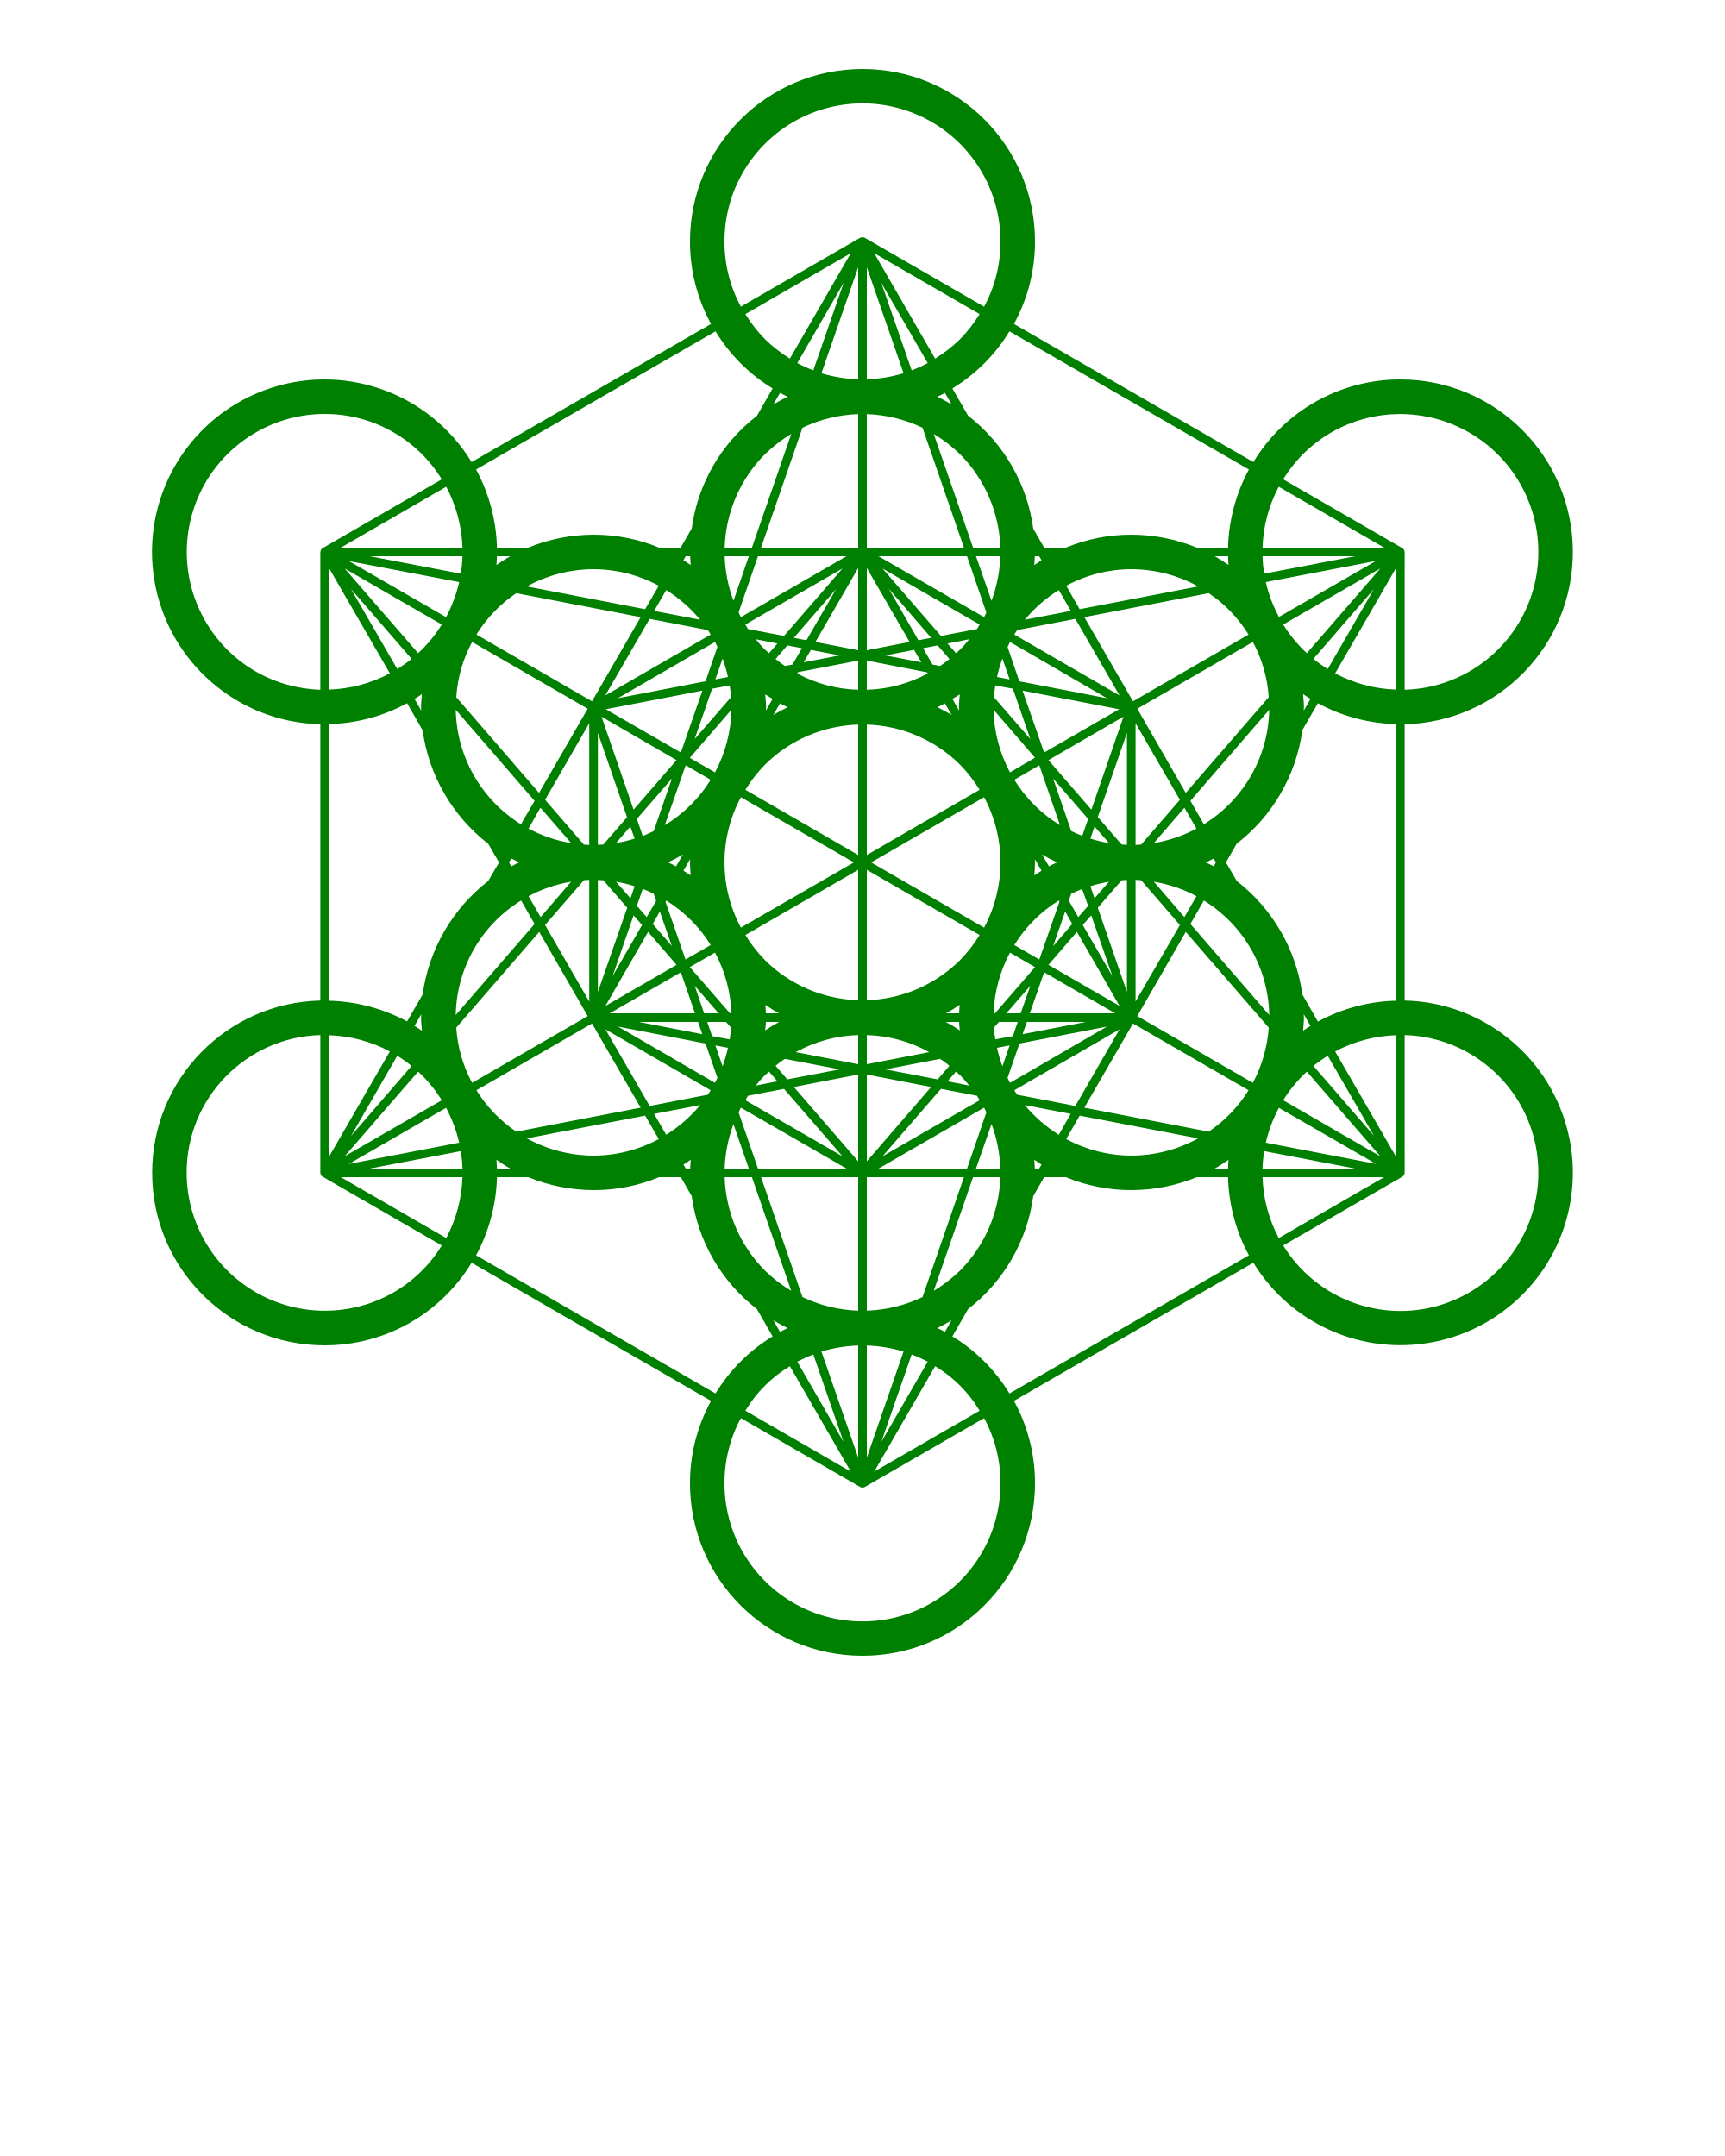
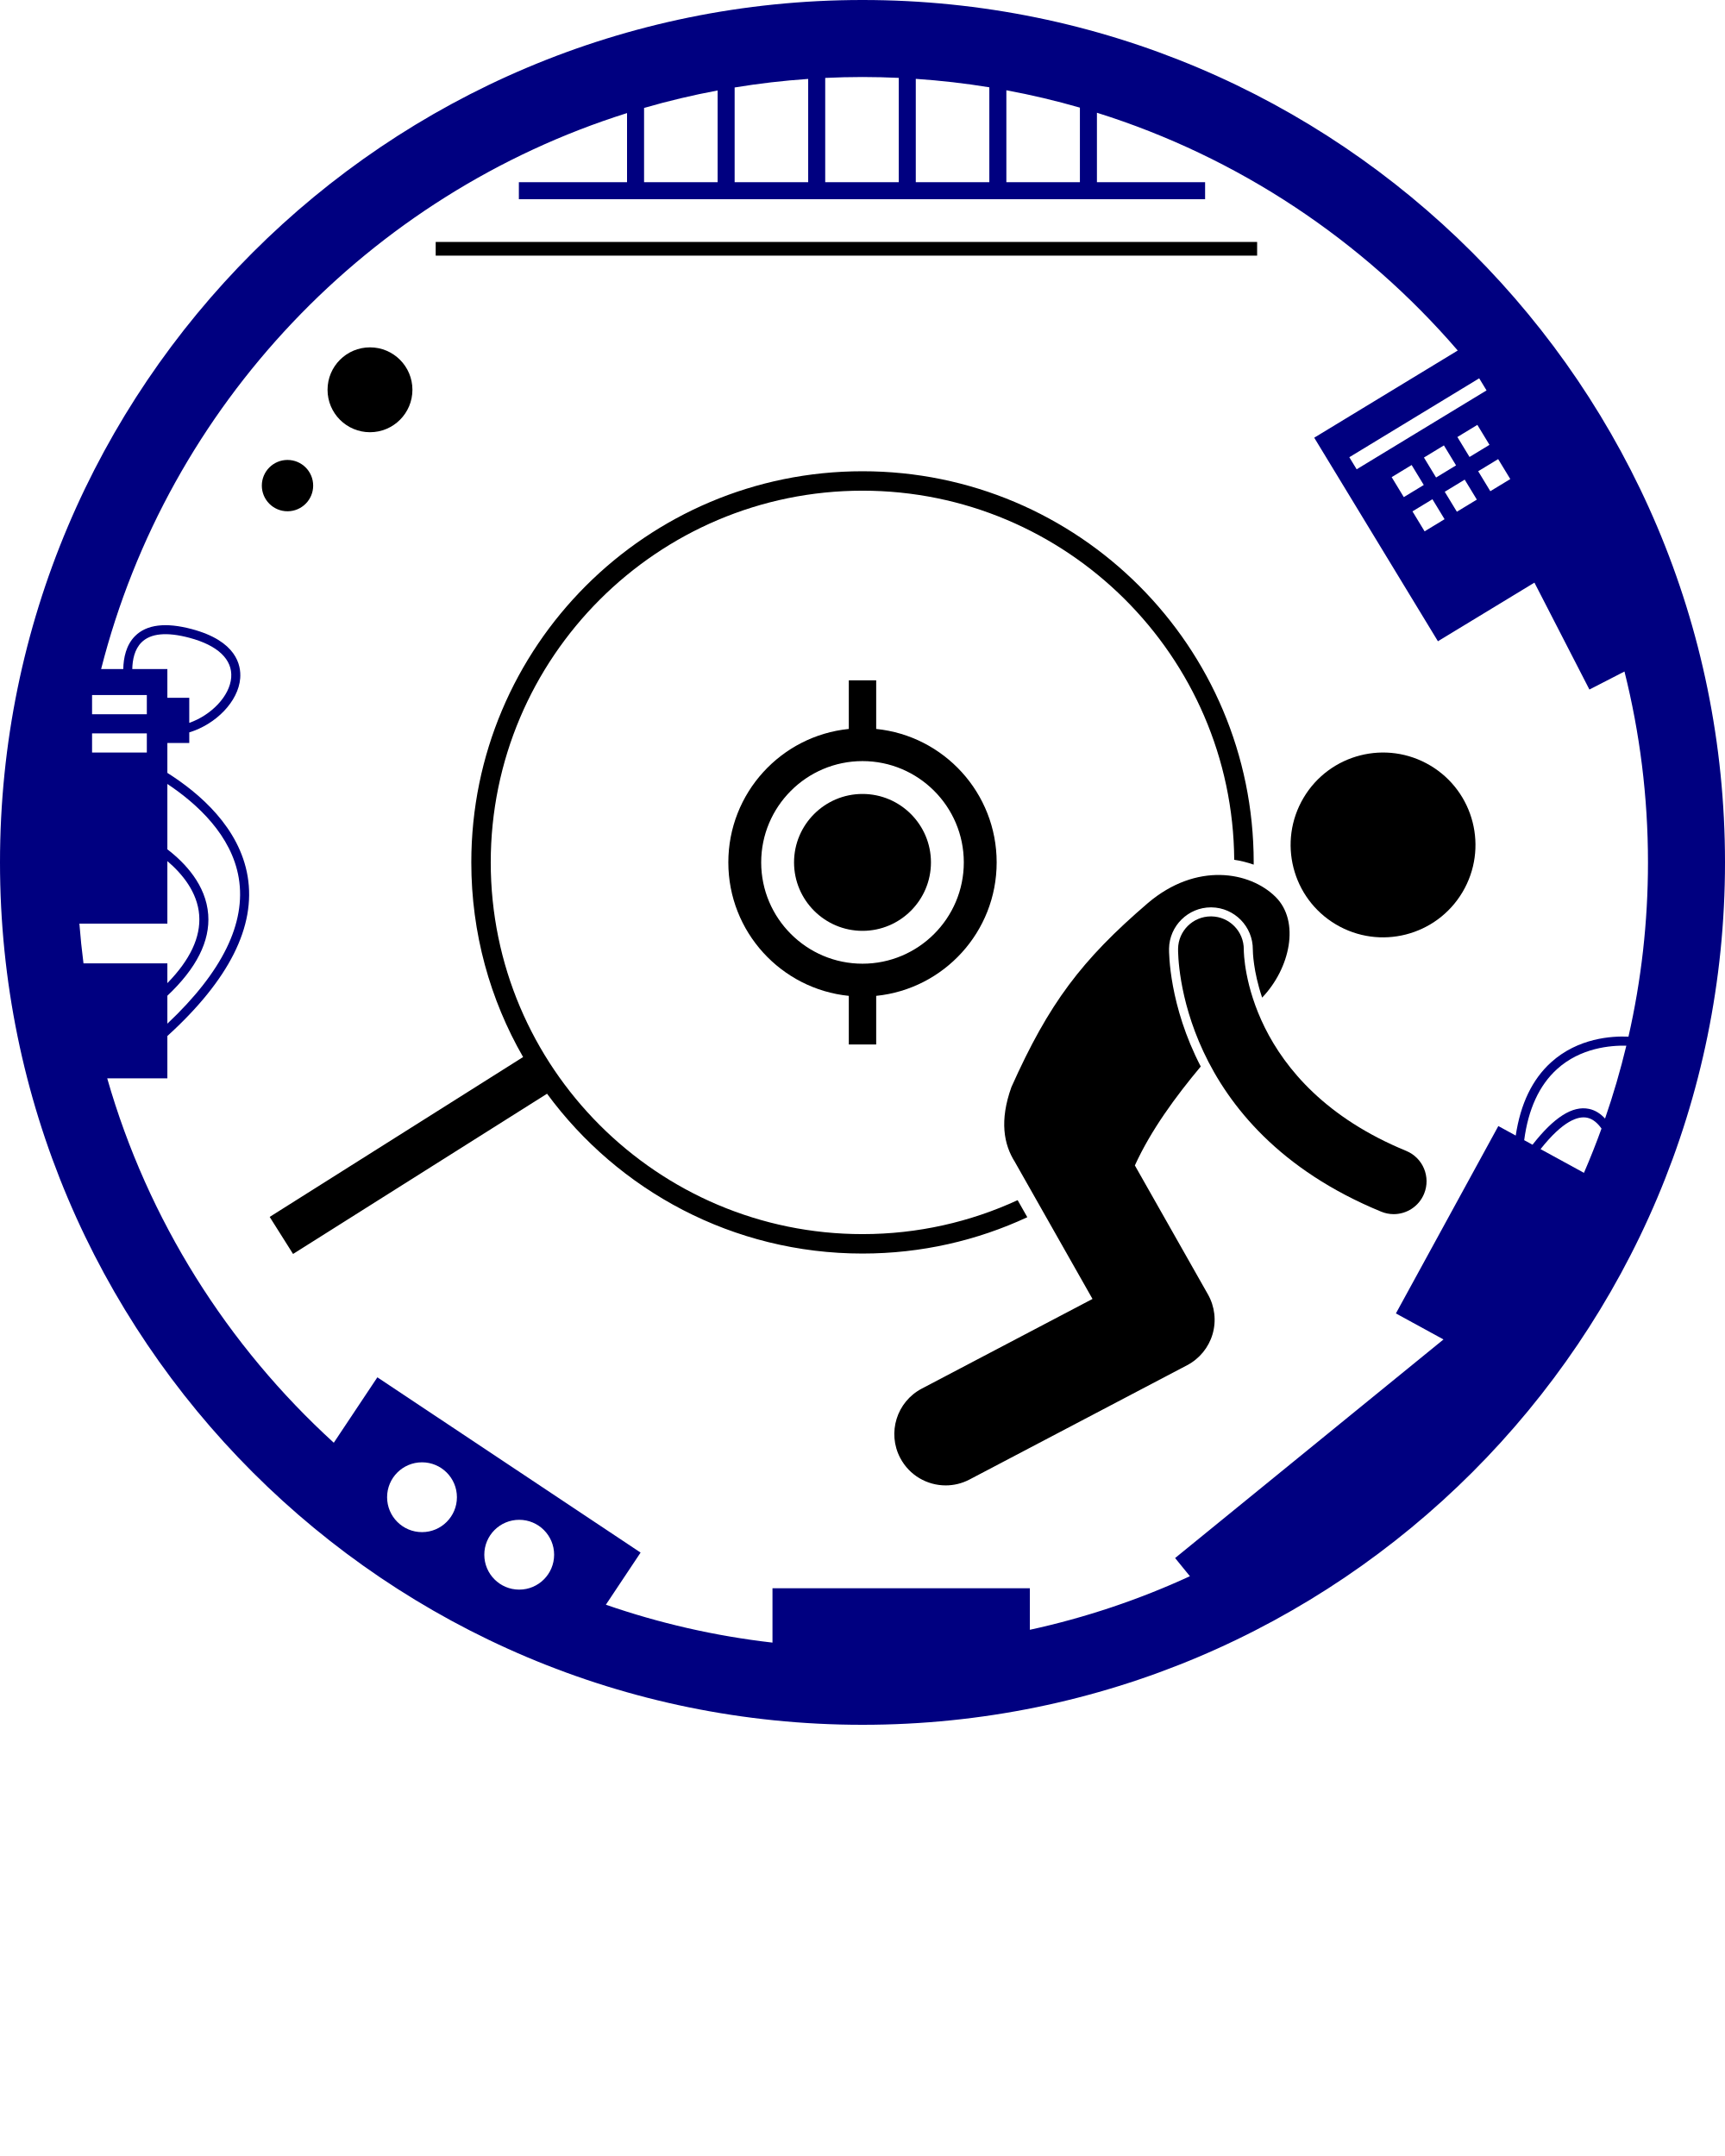
- <svg xmlns="http://www.w3.org/2000/svg" viewBox="0 0 100 125" x="0px" y="0px">
-   <g data-name="Layer 2">
-     <path fill="green" d="M86.18,59.34a9.936,9.936,0,0,0-4.75-1.33V41.99a9.983,9.983,0,0,0,9.75-10A10.001,10.001,0,0,0,81.17,22a9.949,9.949,0,0,0-8.51,4.79L58.78,18.78A9.899,9.899,0,0,0,60,14a10,10,0,0,0-20,0,9.899,9.899,0,0,0,1.22,4.78L27.34,26.79a9.996,9.996,0,1,0-8.77,15.2V58.01a9.983,9.983,0,0,0-9.75,10A10.001,10.001,0,0,0,18.83,78a9.949,9.949,0,0,0,8.51-4.79L41.22,81.22A9.899,9.899,0,0,0,40,86a10,10,0,0,0,20,0,9.899,9.899,0,0,0-1.22-4.78L72.66,73.21A9.994,9.994,0,1,0,86.18,59.34Zm-9-34.27a8.011,8.011,0,0,1,12,6.92,7.98,7.98,0,0,1-7.75,8V32l-.01-.01v-.06c0-.01-.02-.01-.02-.02-.01-.01,0-.03-.01-.04,0-.01-.02-.01-.02-.02-.01-.01-.01-.02-.03-.03v-.01a.01.01,0,0,1-.01-.01.035.035,0,0,1-.02-.01A.01.01,0,0,1,81.3,31.78l-6.91-3.99A7.912,7.912,0,0,1,77.18,25.07Zm-3.8,41.18a8.124,8.124,0,0,1,.76-2.02l5.63,3.25Zm5.18,1.5H73.19a6.778,6.778,0,0,1,.1-1.01Zm-8.49-2.14-7.21-1.39L65.68,59.34l6.7,3.87A7.912,7.912,0,0,1,70.07,65.61Zm1.15,1.63c-.01.17-.03.34-.03.51h-.77C70.69,67.6,70.96,67.42,71.22,67.24ZM59.41,64.07l2.66.51-.69,1.21A8.186,8.186,0,0,1,59.41,64.07Zm.97,3.45-.14.23h-.25q-.015-.255-.03-.51C60.1,67.33,60.23,67.43,60.38,67.52Zm1-33.31.7,1.21-2.67.51A8.186,8.186,0,0,1,61.38,34.21Zm-1.42-1.45q.015-.255.03-.51h.25l.14.23C60.23,32.57,60.1,32.67,59.96,32.76Zm12.42,4.03-6.7,3.87L62.86,35.78l7.21-1.39A7.912,7.912,0,0,1,72.38,36.79Zm-1.96-4.54h.77c0,.17.02.34.03.51A8.326,8.326,0,0,0,70.42,32.25Zm5.34,5.62a7.924,7.924,0,0,1-1.37-1.66l5.63-3.25Zm3.89-3.72-2.68,4.64a8.278,8.278,0,0,1-.83-.59Zm-4.11,6.09c.14.1.28.19.43.28L75.58,41.2c0-.07.01-.14.01-.21C75.59,40.74,75.56,40.49,75.54,40.24Zm-1.4-4.47a8.124,8.124,0,0,1-.76-2.02l6.39-1.23ZM69.79,47.79l-.78-1.36,4.57-5.28A7.971,7.971,0,0,1,69.79,47.79Zm.7,2.21-.13.23A4.94,4.94,0,0,0,69.9,50a4.94,4.94,0,0,0,.46-.23Zm-1.13-1.96a7.946,7.946,0,0,1-2.47.84l1.77-2.05Zm-3.21.93c-.1,0-.21.01-.32.02V41.93l2.57,4.44ZM55.6,59.25c.01.16.02.33.04.49a8.311,8.311,0,0,0-.81-.49Zm-.76-.5a8.01,8.01,0,0,0,.79-.49c-.01.16-.02.33-.03.49ZM55.66,62.34a7.563,7.563,0,0,1,.53.6l-1.26-.25.49-.56Zm-.62-.55-.68.79L51.32,62l3.18-.61A5.389,5.389,0,0,1,55.04,61.79Zm-.49,1.34,2.09.4c.05.08.1.17.15.26l-5.63,3.25Zm2.5,1.09a2.397,2.397,0,0,1,.13.28l-1.12,3.25H50.93Zm0-10.44L50.5,50l6.55-3.78a7.995,7.995,0,0,1,0,7.56ZM55.6,41.2l-.39-.68c.14-.08.29-.17.43-.26-.02.25-.05.5-.05.75C55.59,41.07,55.6,41.14,55.6,41.2Zm-.18-3.33-.49-.56,1.26-.25a7.563,7.563,0,0,1-.53.6Zm-2.18-.75-1.71-2.98,2.45,2.84Zm.17,1.28L51.32,38l1.67-.32Zm.95-.98.68.79a5.389,5.389,0,0,1-.54.4l-.44-.08-.55-.95Zm.42,3.36.39.67c-.27-.16-.55-.31-.83-.45C54.49,40.93,54.64,40.86,54.78,40.78Zm-.23-3.91-3.39-3.91,5.63,3.25c-.05.09-.1.18-.15.26Zm6.9,10.97a8.022,8.022,0,0,1-2.65-2.63l1.45-.84Zm-.4-2.7,2.03,2.34-.34.98c-.22-.08-.43-.18-.64-.28ZM61.28,50a4.092,4.092,0,0,0-.47.23l-.4-.69A8.999,8.999,0,0,0,61.28,50Zm-1.29-.19.39.67-.42.27c.02-.25.04-.5.04-.75C60,49.94,59.99,49.87,59.99,49.81Zm-1.44-5.03a7.956,7.956,0,0,1-.95-3.63L60,43.93Zm2.83,7.43.04.07-1.17,3.35-1.45-.84A7.949,7.949,0,0,1,61.38,52.21Zm.37.64.41.72-1.11,1.29Zm.21-.63.14-.4c.21-.1.42-.2.63-.28l.35.98-.57.65Zm1.3.85,1.23,3.53-1.72-2.97Zm-.05-1.69a7.728,7.728,0,0,1,1.08-.26l-.84.96Zm0-2.76.24-.7.84.96A7.728,7.728,0,0,1,63.21,48.62Zm.06-1.68-2.49-2.87,4.35-2.52Zm-2.74-3.31-1.25-3.59,5.6,1.08Zm-.8-.78-2.11-2.43c.02-.23.04-.45.08-.68l1.02.19Zm-2.25-8.02-.9-2.58h1.41A8.16,8.16,0,0,1,57.48,34.83Zm-.3.68c-.04.09-.08.18-.13.27l-6.12-3.53h5.13Zm1.37,19.72,1.45.84-2.32,2.68H57.6A7.996,7.996,0,0,1,58.55,55.23Zm-.64,4.02H59l-.28.82-1.02.19c-.04-.22-.06-.45-.08-.68Zm.43-.5L59.73,57.15l-.56,1.6Zm1.19.5h3.43l-3.68.71Zm.17-.5.83-2.38,4.12,2.38Zm1.08-2.81,1.65-1.91,2.47,4.29Zm2.86-3.31,1.38-1.59c.11-.01.21-.02.31-.02v6.49Zm1.38-3.67-1.38-1.59,1.69-4.88v6.49C65.23,48.98,65.13,48.97,65.02,48.96ZM62.59,35.32l-.78-1.36A8.001,8.001,0,0,1,65.58,33a8.091,8.091,0,0,1,3.88,1Zm-.25.56,2.56,4.44-6.1-3.53c.05-.09.11-.17.17-.26ZM64.17,40.48,59.09,39.5,58.41,37.51c.04-.09.09-.19.14-.29ZM58.53,39.39l-.73-.14a8.154,8.154,0,0,1,.31-1.07ZM56.41,31.75l-2.28-6.59A8.324,8.324,0,0,1,55.66,26.34a8.023,8.023,0,0,1,2.33,5.41ZM54.34,23c.15-.07.3-.14.44-.22l.39.67C54.9,23.29,54.62,23.14,54.34,23Zm-.13-2.21-3.53-6.11,6.11,3.53a8.311,8.311,0,0,1-1.13,1.45A8.311,8.311,0,0,1,54.21,20.79Zm-.43.26a7.774,7.774,0,0,1-.93.42L51.09,16.4Zm-1.4.59a8.253,8.253,0,0,1-2.13.35v-6.5Zm1.1,3.16,2.4,6.95H50.25V24.01A8.089,8.089,0,0,1,53.48,24.8Zm-.75,12.42-2.48.48V32.93Zm1.01,1.76.04.07a7.925,7.925,0,0,1-3.53.94V38.3ZM55.66,44.34a8.311,8.311,0,0,1,1.13,1.45l-6.54,3.78V42.01A8.023,8.023,0,0,1,55.66,44.34Zm1.13,9.87a8.311,8.311,0,0,1-1.13,1.45,8.023,8.023,0,0,1-5.41,2.33V50.43ZM53.87,61l-3.62.7V60.01A7.925,7.925,0,0,1,53.87,61Zm.11,2.02-3.73,4.31V62.3Zm1.9,5.23-2.4,6.95a8.089,8.089,0,0,1-3.23.79V68.25Zm-2.1,10.7L51.09,83.6l1.76-5.07A7.774,7.774,0,0,1,53.78,78.95Zm-1.4-.59-2.13,6.15v-6.5A8.253,8.253,0,0,1,52.38,78.36Zm1.83.85a7.469,7.469,0,0,1,2.58,2.58l-6.11,3.53Zm.57-1.99c-.14-.08-.29-.15-.44-.22.28-.14.56-.29.82-.45ZM54.13,74.84l2.28-6.59h1.58a8.023,8.023,0,0,1-2.33,5.41A8.324,8.324,0,0,1,54.13,74.84Zm2.45-7.09.9-2.58a8.16,8.16,0,0,1,.51,2.58Zm1.22-7,.73-.14-.42,1.21A8.154,8.154,0,0,1,57.8,60.75Zm1.3-.25,5.07-.98-5.62,3.26c-.05-.1-.1-.19-.14-.29Zm5.8-.82-2.56,4.44L58.97,63.47c-.06-.09-.12-.17-.17-.26Zm-2.31,5L69.46,66a8.091,8.091,0,0,1-3.88,1,8.001,8.001,0,0,1-3.77-.96Zm3.24-13.67c.11.01.22.02.32.02l2.25,2.6-2.57,4.44Zm1.06.11a7.946,7.946,0,0,1,2.47.84l-.7,1.21Zm2.9,1.09a7.971,7.971,0,0,1,3.79,6.64l-4.57-5.28Zm4.6,11.58a7.924,7.924,0,0,1,1.37-1.66l4.26,4.91Zm1.19-4.99.39.68c-.15.09-.29.18-.43.28.02-.25.05-.5.05-.75C75.59,58.94,75.58,58.87,75.58,58.8Zm.56,3a8.278,8.278,0,0,1,.83-.59l2.68,4.64Zm1.26-.84a8.042,8.042,0,0,1,3.53-.94v7.05Zm-1-1.73-.9-1.57a10.059,10.059,0,0,0-3.8-6.58L71.07,50l.62-1.08a10.03,10.03,0,0,0,3.81-6.59l.9-1.56a9.947,9.947,0,0,0,4.53,1.21V58.02A9.947,9.947,0,0,0,76.4,59.23Zm1-20.19,3.53-6.11v7.05A8.042,8.042,0,0,1,77.4,39.04ZM74.13,28.22l6.11,3.53H73.19A8.078,8.078,0,0,1,74.13,28.22Zm4.43,4.03-5.27,1.01a6.778,6.778,0,0,1-.1-1.01Zm-5.01,8.17-4.81,5.55L65.93,41.09,72.63,37.22A7.821,7.821,0,0,1,73.55,40.42ZM72.4,27.22a10.108,10.108,0,0,0-1.21,4.53H69.38a10.056,10.056,0,0,0-3.8-.75,9.887,9.887,0,0,0-3.79.75H60.53l-.63-1.1a9.986,9.986,0,0,0-3.78-6.55l-.91-1.58a9.886,9.886,0,0,0,3.31-3.31ZM44.34,8.34A8,8,0,0,1,58,14a7.88,7.88,0,0,1-.95,3.78l-6.93-4a.037.037,0,0,1-.03-.01l-.01-.01h-.05c-.01,0-.02-.01-.03-.01s-.02.01-.03.01h-.05l-.01.01a.037.037,0,0,1-.03.01h-.01l-6.92,4A7.88,7.88,0,0,1,42,14,7.972,7.972,0,0,1,44.34,8.34ZM38.62,65.79l-.7-1.21,2.67-.51A8.186,8.186,0,0,1,38.62,65.79Zm1.42,1.45q-.015.255-.03.51h-.25l-.14-.23C39.77,67.43,39.9,67.33,40.04,67.24ZM27.62,63.21l6.7-3.87L37.14,64.22l-7.21,1.39A7.912,7.912,0,0,1,27.62,63.21Zm1.96,4.54h-.77q-.015-.255-.03-.51C29.04,67.42,29.31,67.6,29.58,67.75Zm-2.96-34a8.343,8.343,0,0,1-.76,2.03l-5.63-3.25Zm-5.18-1.5h5.37a6.778,6.778,0,0,1-.1,1.01Zm8.49,2.14,7.21,1.39L34.32,40.66l-6.7-3.87A7.912,7.912,0,0,1,29.93,34.39Zm-1.15-1.63q.015-.255.03-.51h.77A8.326,8.326,0,0,0,28.78,32.76Zm11.81,3.17-2.67-.51.7-1.21A8.186,8.186,0,0,1,40.59,35.93Zm-.97-3.45.13-.23h.26q.015.255.03.51C39.9,32.67,39.76,32.57,39.62,32.48Zm6.17-11.69a8.311,8.311,0,0,1-1.45-1.13,8.311,8.311,0,0,1-1.13-1.45l6.11-3.53Zm3.12-4.4-1.76,5.08a7.774,7.774,0,0,1-.93-.42Zm-3.69,6.39c.14.08.29.15.44.22-.28.14-.56.29-.83.45ZM45.87,25.16l-2.28,6.59H42.01a8.023,8.023,0,0,1,2.33-5.41A8.324,8.324,0,0,1,45.87,25.16Zm.88,11.96-.73-.14,2.45-2.83Zm.26.56,1.66.32-2.08.4Zm-2.65,2.58c.14.09.29.18.43.26l-.39.68c0-.06.01-.13.01-.19C44.41,40.76,44.38,40.51,44.36,40.26Zm.22-2.39-.24-.21a7.563,7.563,0,0,1-.53-.6l1.26.25Zm.92.74c-.19-.13-.37-.26-.54-.4l.68-.79.85.16-.55.95ZM45.66,41c-.28.14-.56.29-.83.45l.39-.67C45.36,40.86,45.51,40.93,45.66,41Zm-.21-4.13-2.09-.4c-.05-.08-.1-.17-.15-.26l5.63-3.25Zm-2.5-1.09a2.397,2.397,0,0,1-.13-.28l1.12-3.25h5.13ZM44.4,59.25h.77a8.311,8.311,0,0,0-.81.49C44.38,59.58,44.39,59.41,44.4,59.25Zm-.03-.99a8.01,8.01,0,0,0,.79.49H44.4C44.39,58.59,44.38,58.42,44.37,58.26Zm1.13,3.13,3.18.61-3.04.58-.68-.79A5.389,5.389,0,0,1,45.5,61.39Zm-.92.74.49.56-1.26.25a7.563,7.563,0,0,1,.53-.6Zm.87,1,3.39,3.91-5.63-3.25c.05-.09.1-.18.15-.26ZM36.79,51.38l-.24.7-.84-.96A7.728,7.728,0,0,1,36.79,51.38Zm-1.08-2.5.83-.96.25.7A8.083,8.083,0,0,1,35.71,48.88Zm1.02,4.19.49.56L35.51,56.6Zm.19-.55.34-.98a5.979,5.979,0,0,1,.63.27l.15.42-.55.94Zm3.12-1.77-.42-.27.39-.67c0,.06-.01.12-.01.19C40,50.25,40.02,50.5,40.04,50.75Zm-1.5-2.91,1.21-3.47,1.45.84A7.958,7.958,0,0,1,38.54,47.84Zm1.05,1.7-.4.69a4.092,4.092,0,0,0-.47-.23A8.999,8.999,0,0,0,39.59,49.54ZM37.9,48.18c-.21.1-.42.2-.64.29l-.34-.99,2.03-2.34Zm.35,4.67.7,2-1.11-1.28Zm.33-.57.04-.07a7.949,7.949,0,0,1,2.58,2.58l-1.46.84Zm2.87,2.95a7.996,7.996,0,0,1,.95,3.52h-.08l-2.33-2.68ZM39.99,43.94l2.41-2.79a7.956,7.956,0,0,1-.95,3.63Zm.28-1.09,1.01-2.92,1.02-.19c.04.22.06.45.08.68Zm-.8.78-4.35-2.51,5.6-1.08Zm-.25.44-2.49,2.87-1.86-5.39Zm-2.87,3.31-1.37,1.58c-.11.01-.21.02-.32.02V42.49Zm-1.37,3.66,1.38,1.59-1.7,4.88V51.02C34.77,51.02,34.87,51.03,34.98,51.04Zm2.59,2.99,1.65,1.91L35.1,58.32Zm1.9,2.34.82,2.38H35.35Zm1,2.88.24.71-3.67-.71Zm-.2-2.1L41.66,58.75h-.84Zm1.82,2.1.29.33c-.02.23-.04.46-.08.68l-1.02-.19L41,59.25Zm.43,5.93L43.41,67.75h-1.4A8.099,8.099,0,0,1,42.52,65.18Zm.3-.68a2.397,2.397,0,0,1,.13-.28l6.12,3.53H43.94Zm.13-10.72a7.995,7.995,0,0,1,0-7.56L49.5,50Zm.46-21.53L42.52,34.83a8.16,8.16,0,0,1-.51-2.58Zm-1.21,7-.73.14.42-1.21A8.154,8.154,0,0,1,42.2,39.25Zm-1.3.25-5.08.98,5.63-3.26c.05.1.1.19.14.29Zm-5.81.82L37.66,35.88l3.37.65c.06.09.12.17.17.26Zm2.31-5L30.54,34a8.091,8.091,0,0,1,3.88-1,8.001,8.001,0,0,1,3.77.96ZM33.11,48.88a7.86,7.86,0,0,1-2.47-.84l.69-1.21ZM31.6,46.37l2.56-4.44v7.06c-.1-.01-.21-.02-.31-.02Zm-1.4,1.42a7.997,7.997,0,0,1-3.78-6.64l4.57,5.28ZM30.1,50a4.94,4.94,0,0,0-.46.23L29.51,50l.13-.23C29.79,49.85,29.95,49.93,30.1,50ZM25.61,36.21a7.924,7.924,0,0,1-1.37,1.66l-4.26-4.91ZM24.42,41.2,24.03,40.52c.15-.09.29-.18.43-.28-.02.25-.05.5-.05.75C24.41,41.06,24.42,41.13,24.42,41.2Zm-.56-3a8.278,8.278,0,0,1-.83.59L20.35,34.15Zm-1.26.84a8.042,8.042,0,0,1-3.53.94V32.93Zm1,1.73.9,1.57a10.059,10.059,0,0,0,3.8,6.58L28.93,50l-.63,1.08a10.059,10.059,0,0,0-3.8,6.58l-.9,1.56a10.063,10.063,0,0,0-4.53-1.2V41.98A9.947,9.947,0,0,0,23.6,40.77Zm.86,18.99c-.14-.1-.28-.19-.43-.28L24.42,58.8c0,.07-.01.14-.01.21C24.41,59.26,24.44,59.51,24.46,59.76Zm-.6,2.04-3.51,4.06L23.03,61.21A8.278,8.278,0,0,1,23.86,61.8Zm-1.26-.84-3.53,6.11V60.02A8.042,8.042,0,0,1,22.6,60.96Zm1.64,1.17a7.924,7.924,0,0,1,1.37,1.66l-5.63,3.25Zm1.62,2.1a8.124,8.124,0,0,1,.76,2.02l-6.39,1.23Zm4.35-12.02.78,1.36-4.57,5.28A7.96,7.96,0,0,1,30.21,52.21Zm.43-.25a7.946,7.946,0,0,1,2.47-.84l-1.77,2.05Zm3.21-.93c.1,0,.21-.01.31-.02v7.06L31.6,53.63ZM37.4,64.68l.79,1.36a8.001,8.001,0,0,1-3.77.96,8.091,8.091,0,0,1-3.88-1Zm.26-.56L35.1,59.68l6.1,3.53c-.05.09-.11.17-.17.26Zm-1.83-4.6,5.07.98.69,1.99c-.04.1-.09.19-.14.29Zm5.64,1.09.73.14a8.154,8.154,0,0,1-.31,1.07ZM43.59,68.25l2.28,6.59A8.324,8.324,0,0,1,44.34,73.66a8.023,8.023,0,0,1-2.33-5.41ZM45.66,77c-.15.07-.3.14-.44.22l-.39-.67C45.1,76.71,45.38,76.86,45.66,77Zm.13,2.21,3.53,6.11-6.11-3.53a7.469,7.469,0,0,1,2.58-2.58Zm.43-.26a7.774,7.774,0,0,1,.93-.42L48.9,83.6Zm1.4-.59a8.253,8.253,0,0,1,2.13-.35v6.5Zm-1.1-3.16-2.4-6.95h5.63v7.74A8.089,8.089,0,0,1,46.52,75.2Zm-.5-12.18,3.73-.72v5.03ZM46.13,61a7.925,7.925,0,0,1,3.62-.99V61.7Zm-1.79-5.34a8.311,8.311,0,0,1-1.13-1.45l6.54-3.78v7.56A8.023,8.023,0,0,1,44.34,55.66Zm-1.13-9.87a8.311,8.311,0,0,1,1.13-1.45,8.023,8.023,0,0,1,5.41-2.33v7.56Zm3.01-6.74.04-.08,3.49-.67v1.69A7.89,7.89,0,0,1,46.22,39.05Zm1.05-1.83,2.48-4.29V37.7Zm-3.15-5.47,2.4-6.95a8.089,8.089,0,0,1,3.23-.79v7.74Zm3.5-10.11,2.13-6.15v6.5A8.253,8.253,0,0,1,47.62,21.64Zm-6.14-2.43a9.886,9.886,0,0,0,3.31,3.31l-.91,1.59a9.942,9.942,0,0,0-3.78,6.53l-.64,1.11H38.21A9.887,9.887,0,0,0,34.42,31a10.056,10.056,0,0,0-3.8.75H28.81a10.108,10.108,0,0,0-1.21-4.53ZM27.37,37.22,34.07,41.09,31.25,45.97l-4.8-5.55A7.821,7.821,0,0,1,27.37,37.22Zm-1.5-9a8.078,8.078,0,0,1,.94,3.53H19.76ZM14.82,38.93A8.004,8.004,0,0,1,18.83,24a7.946,7.946,0,0,1,6.78,3.79L18.7,31.78c0,.01,0,.01-.01.01,0,.01-.01.01-.02.02h-.01v.01c-.02.01-.02.02-.03.03,0,.01-.02.01-.02.03-.01.01,0,.02-.01.03,0,.01-.01.02-.02.03v.05l-.01.01v7.99A8.055,8.055,0,0,1,14.82,38.93Zm8,36a8.011,8.011,0,0,1-12-6.92,7.98,7.98,0,0,1,7.75-8V68l.01.01v.05c.01.01.02.02.02.03.01.01,0,.03.01.04,0,.01.02.01.02.02.01.01.01.02.03.03v.01a.01.01,0,0,1,.01.01.035.035,0,0,1,.02.01.01.01,0,0,1,.01.01l6.91,3.99A7.912,7.912,0,0,1,22.82,74.93Zm3.05-3.15-6.11-3.53h7.05A8.078,8.078,0,0,1,25.87,71.78Zm-4.43-4.03,5.27-1.01a6.778,6.778,0,0,1,.1,1.01Zm5.01-8.17,4.81-5.55L34.07,58.91,27.37,62.78A7.821,7.821,0,0,1,26.45,59.58Zm1.15,13.2a10.108,10.108,0,0,0,1.21-4.53h1.81a10.056,10.056,0,0,0,3.8.75,9.887,9.887,0,0,0,3.79-.75h1.26l.63,1.1a9.986,9.986,0,0,0,3.78,6.55l.91,1.58a9.886,9.886,0,0,0-3.31,3.31ZM55.66,91.66A8,8,0,0,1,42,86a7.88,7.88,0,0,1,.95-3.78l6.93,4a.037.037,0,0,1,.03.01l.01.01h.05c.01,0,.02.01.03.01s.02-.01.03-.01h.05l.01-.01a.037.037,0,0,1,.03-.01l6.93-4A7.88,7.88,0,0,1,58,86,7.972,7.972,0,0,1,55.66,91.66ZM58.52,80.79a9.886,9.886,0,0,0-3.31-3.31l.91-1.58a9.986,9.986,0,0,0,3.78-6.55l.63-1.1h1.26a9.887,9.887,0,0,0,3.79.75,10.056,10.056,0,0,0,3.8-.75h1.81a10.108,10.108,0,0,0,1.21,4.53ZM72.63,62.78,65.93,58.91,68.74,54.03l4.81,5.55A7.978,7.978,0,0,1,72.63,62.78Zm1.5,9a8.078,8.078,0,0,1-.94-3.53h7.05ZM88.1,72a7.974,7.974,0,0,1-13.71.21l6.91-3.99a.01.01,0,0,1,.01-.01.035.035,0,0,1,.02-.01.01.01,0,0,1,.01-.01v-.01c.02-.01.02-.02.03-.03,0-.01.02-.01.02-.02.01-.01,0-.03.01-.04,0-.01.02-.01.02-.02v-.06l.01-.01V60.01a7.98,7.98,0,0,1,7.75,8A7.928,7.928,0,0,1,88.1,72Z" />
-     <polygon points="10.163 73 10.163 73 10.163 73 10.163 73" />
+ <svg xmlns="http://www.w3.org/2000/svg" version="1.1" x="0px" y="0px" viewBox="0 0 420 525" style="enable-background:new 0 0 420 420;" xml:space="preserve">
+   <g>
+     <path fill="navy" d="M210,420c115.98,0,210-94.02,210-210S325.98,0,210,0S0,94.02,0,210S94.02,420,210,420z M102.75,356.083   c4.694,0,8.5,3.806,8.5,8.5c0,4.694-3.806,8.5-8.5,8.5c-4.694,0-8.5-3.806-8.5-8.5C94.25,359.888,98.055,356.083,102.75,356.083z    M126.417,387.083c-4.694,0-8.5-3.806-8.5-8.5c0-4.694,3.806-8.5,8.5-8.5s8.5,3.806,8.5,8.5   C134.917,383.277,131.111,387.083,126.417,387.083z M386.89,270.021c-4-0.844-8.532,2.038-13.756,8.727l-2.027-1.108   c1-7.57,3.666-13.371,7.993-17.3c5.727-5.199,13.053-5.803,16.877-5.708c-1.447,6.029-3.178,11.948-5.182,17.742   C389.733,271.223,388.447,270.346,386.89,270.021z M375.09,279.817c5.491-6.923,9.126-8.101,11.348-7.644   c1.397,0.291,2.552,1.312,3.494,2.642c-1.317,3.646-2.745,7.239-4.274,10.779L375.09,279.817z M343.703,113.234l2.954,4.862   l-4.862,2.954l-2.954-4.862L343.703,113.234z M330.318,114.278l-1.787-2.942l31.621-19.213l1.787,2.942L330.318,114.278z    M348.767,121.569l2.954,4.862l-4.862,2.954l-2.954-4.862L348.767,121.569z M349.653,116.276l-2.954-4.862l4.862-2.954l2.954,4.862   L349.653,116.276z M356.625,116.795l2.954,4.862l-4.862,2.954l-2.954-4.862L356.625,116.795z M357.796,111.276l-2.954-4.862   l4.862-2.954l2.954,4.862L357.796,111.276z M364.768,111.795l2.954,4.862l-4.862,2.954l-2.954-4.862L364.768,111.795z    M245.027,44.365V21.979c6.073,1.129,12.047,2.541,17.906,4.231v18.155H245.027z M222.974,44.365V19.202   c6.05,0.407,12.022,1.097,17.906,2.056v23.107H222.974z M218.828,18.964v25.401h-17.906V18.973   c3.009-0.141,6.034-0.221,9.078-0.221C212.959,18.752,215.901,18.83,218.828,18.964z M156.817,44.365V26.284   c5.858-1.699,11.833-3.12,17.906-4.258v22.338H156.817z M178.869,21.3c5.884-0.967,11.856-1.667,17.906-2.082v25.147h-17.906V21.3z    M152.67,27.534v16.831h-26.337v4.146h167.083v-4.146h-26.337V27.453c34.488,10.807,64.8,31.139,87.848,57.899l-34.941,21.23   l30.117,49.568l23.498-14.277l13.388,26.034l8.535-4.389c3.731,14.887,5.724,30.456,5.724,46.483   c0,14.579-1.647,28.78-4.752,42.433c-4.033-0.185-12.269,0.297-18.856,6.262c-4.569,4.138-7.433,10.113-8.592,17.82l-4.236-2.315   l-24.94,45.629l11.588,6.334l-65.348,53.229l3.607,4.428c-12.342,5.683-25.388,10.085-38.969,13.044v-10.113h-62.667v13.235   c-14.036-1.609-27.615-4.739-40.566-9.229l8.453-12.694l-64.09-42.679l-10.609,15.932C55.395,327.723,36,297.139,26.105,262.583   H40.75v-10.306c15.005-13.643,21.584-26.699,19.55-38.855c-1.987-11.872-11.675-20.244-19.55-25.218v-7.287h5.333v-2.575   c6.492-1.971,11.962-7.543,12.402-13.187c0.252-3.229-0.944-9.076-11.786-11.967c-6.358-1.695-11.009-1.125-13.822,1.7   c-2.173,2.182-2.807,5.292-2.865,8.03h-5.39C40.947,98.677,89.868,47.31,152.67,27.534z M40.75,169.916v-7h-8.543   c0.049-2.283,0.557-4.797,2.23-6.478c2.216-2.225,6.15-2.605,11.696-1.126c6.894,1.838,10.502,5.272,10.159,9.67   c-0.354,4.536-4.863,9.169-10.209,11.043v-6.109H40.75z M35.75,169.249v4.667H22.417v-4.667H35.75z M22.417,183.249v-4.667H35.75   v4.667H22.417z M40.75,242.469c7.072-6.671,10.424-13.292,9.945-19.768c-0.532-7.187-5.618-12.565-9.945-15.887V190.9   c7.273,4.843,15.648,12.517,17.381,22.892c1.833,10.974-4.025,22.888-17.381,35.477V242.469z M40.75,224.916v-15.233   c3.619,3.087,7.34,7.576,7.752,13.189c0.392,5.336-2.222,10.868-7.752,16.53v-4.82H20.327c-0.412-3.198-0.746-6.421-0.997-9.667   H40.75z" />
+     <path d="M247.773,292.246c-11.503,5.304-24.298,8.269-37.773,8.269c-49.91,0-90.515-40.605-90.515-90.515   c0-49.91,40.605-90.515,90.515-90.515c49.699,0,90.165,40.263,90.507,89.883c1.634,0.243,3.22,0.635,4.734,1.176   c0.001-0.182,0.007-0.362,0.007-0.544c0-52.604-42.644-95.248-95.248-95.248c-52.604,0-95.248,42.644-95.248,95.248   c0,17.255,4.588,33.438,12.611,47.396l-61.7,38.931l5.692,9.021l61.839-39.019c17.336,23.598,45.28,38.918,76.806,38.918   c14.337,0,27.931-3.174,40.127-8.848L247.773,292.246z" />
+     <ellipse transform="matrix(0.5109 -0.8597 0.8597 0.5109 -12.1749 390.1086)" cx="336.721" cy="205.753" rx="22.5" ry="22.5" />
+     <path d="M236.061,360.269l52.989-27.836c2.995-1.574,5.226-4.295,6.18-7.542s0.551-6.742-1.117-9.687l-17.798-31.413   c3.899-8.552,9.898-16.735,16.041-24.091c-7.731-14.904-7.732-27.708-7.719-28.688c0.073-5.55,4.647-10.065,10.197-10.065   l0.137,0.001c5.594,0.074,10.108,4.684,10.065,10.277c0.001,0.481,0.078,5.198,2.267,11.701c6.865-7.181,9.261-18.593,3.267-24.528   c-6.251-6.191-19.259-8.527-31.067,1.488c-16.156,13.866-24.122,24.407-33.247,44.826c-2.917,8.139-1.894,13.947,0.887,18.292   c0.018,0.032,0.031,0.066,0.049,0.098L266,316.301l-41.566,21.835c-6.111,3.211-8.463,10.768-5.253,16.88   c2.236,4.257,6.58,6.689,11.077,6.689C232.217,361.705,234.206,361.243,236.061,360.269z" />
+     <path d="M342.377,280.248c-39.021-16.042-39.54-47.6-39.542-49.04c0.034-4.398-3.491-8.002-7.895-8.06c-0.036,0-0.072,0-0.107,0   c-4.369,0-7.939,3.513-7.997,7.895c-0.023,1.774-0.003,43.671,49.457,64.005c0.995,0.409,2.025,0.603,3.039,0.603   c3.146,0,6.131-1.869,7.402-4.96C348.415,286.603,346.463,281.929,342.377,280.248z" />
+     <circle cx="90.083" cy="94.916" r="10.333" />
+     <path d="M213.333,254.334v-11.835c16.475-1.67,29.333-15.583,29.333-32.499s-12.858-30.829-29.333-32.498v-11.835h-6.667v11.835   c-16.476,1.67-29.333,15.582-29.333,32.498s12.858,30.829,29.333,32.499v11.835H213.333z M185.333,210   c0-13.601,11.065-24.667,24.667-24.667s24.667,11.065,24.667,24.667S223.601,234.667,210,234.667S185.333,223.602,185.333,210z" />
+     <path d="M226.667,210c0-9.19-7.477-16.667-16.667-16.667S193.333,200.81,193.333,210s7.477,16.667,16.667,16.667   S226.667,219.19,226.667,210z" />
+     <circle cx="70" cy="118.249" r="6.25" />
+     <rect x="106.083" y="58.916" width="200" height="3.333" />
  </g>
</svg>
